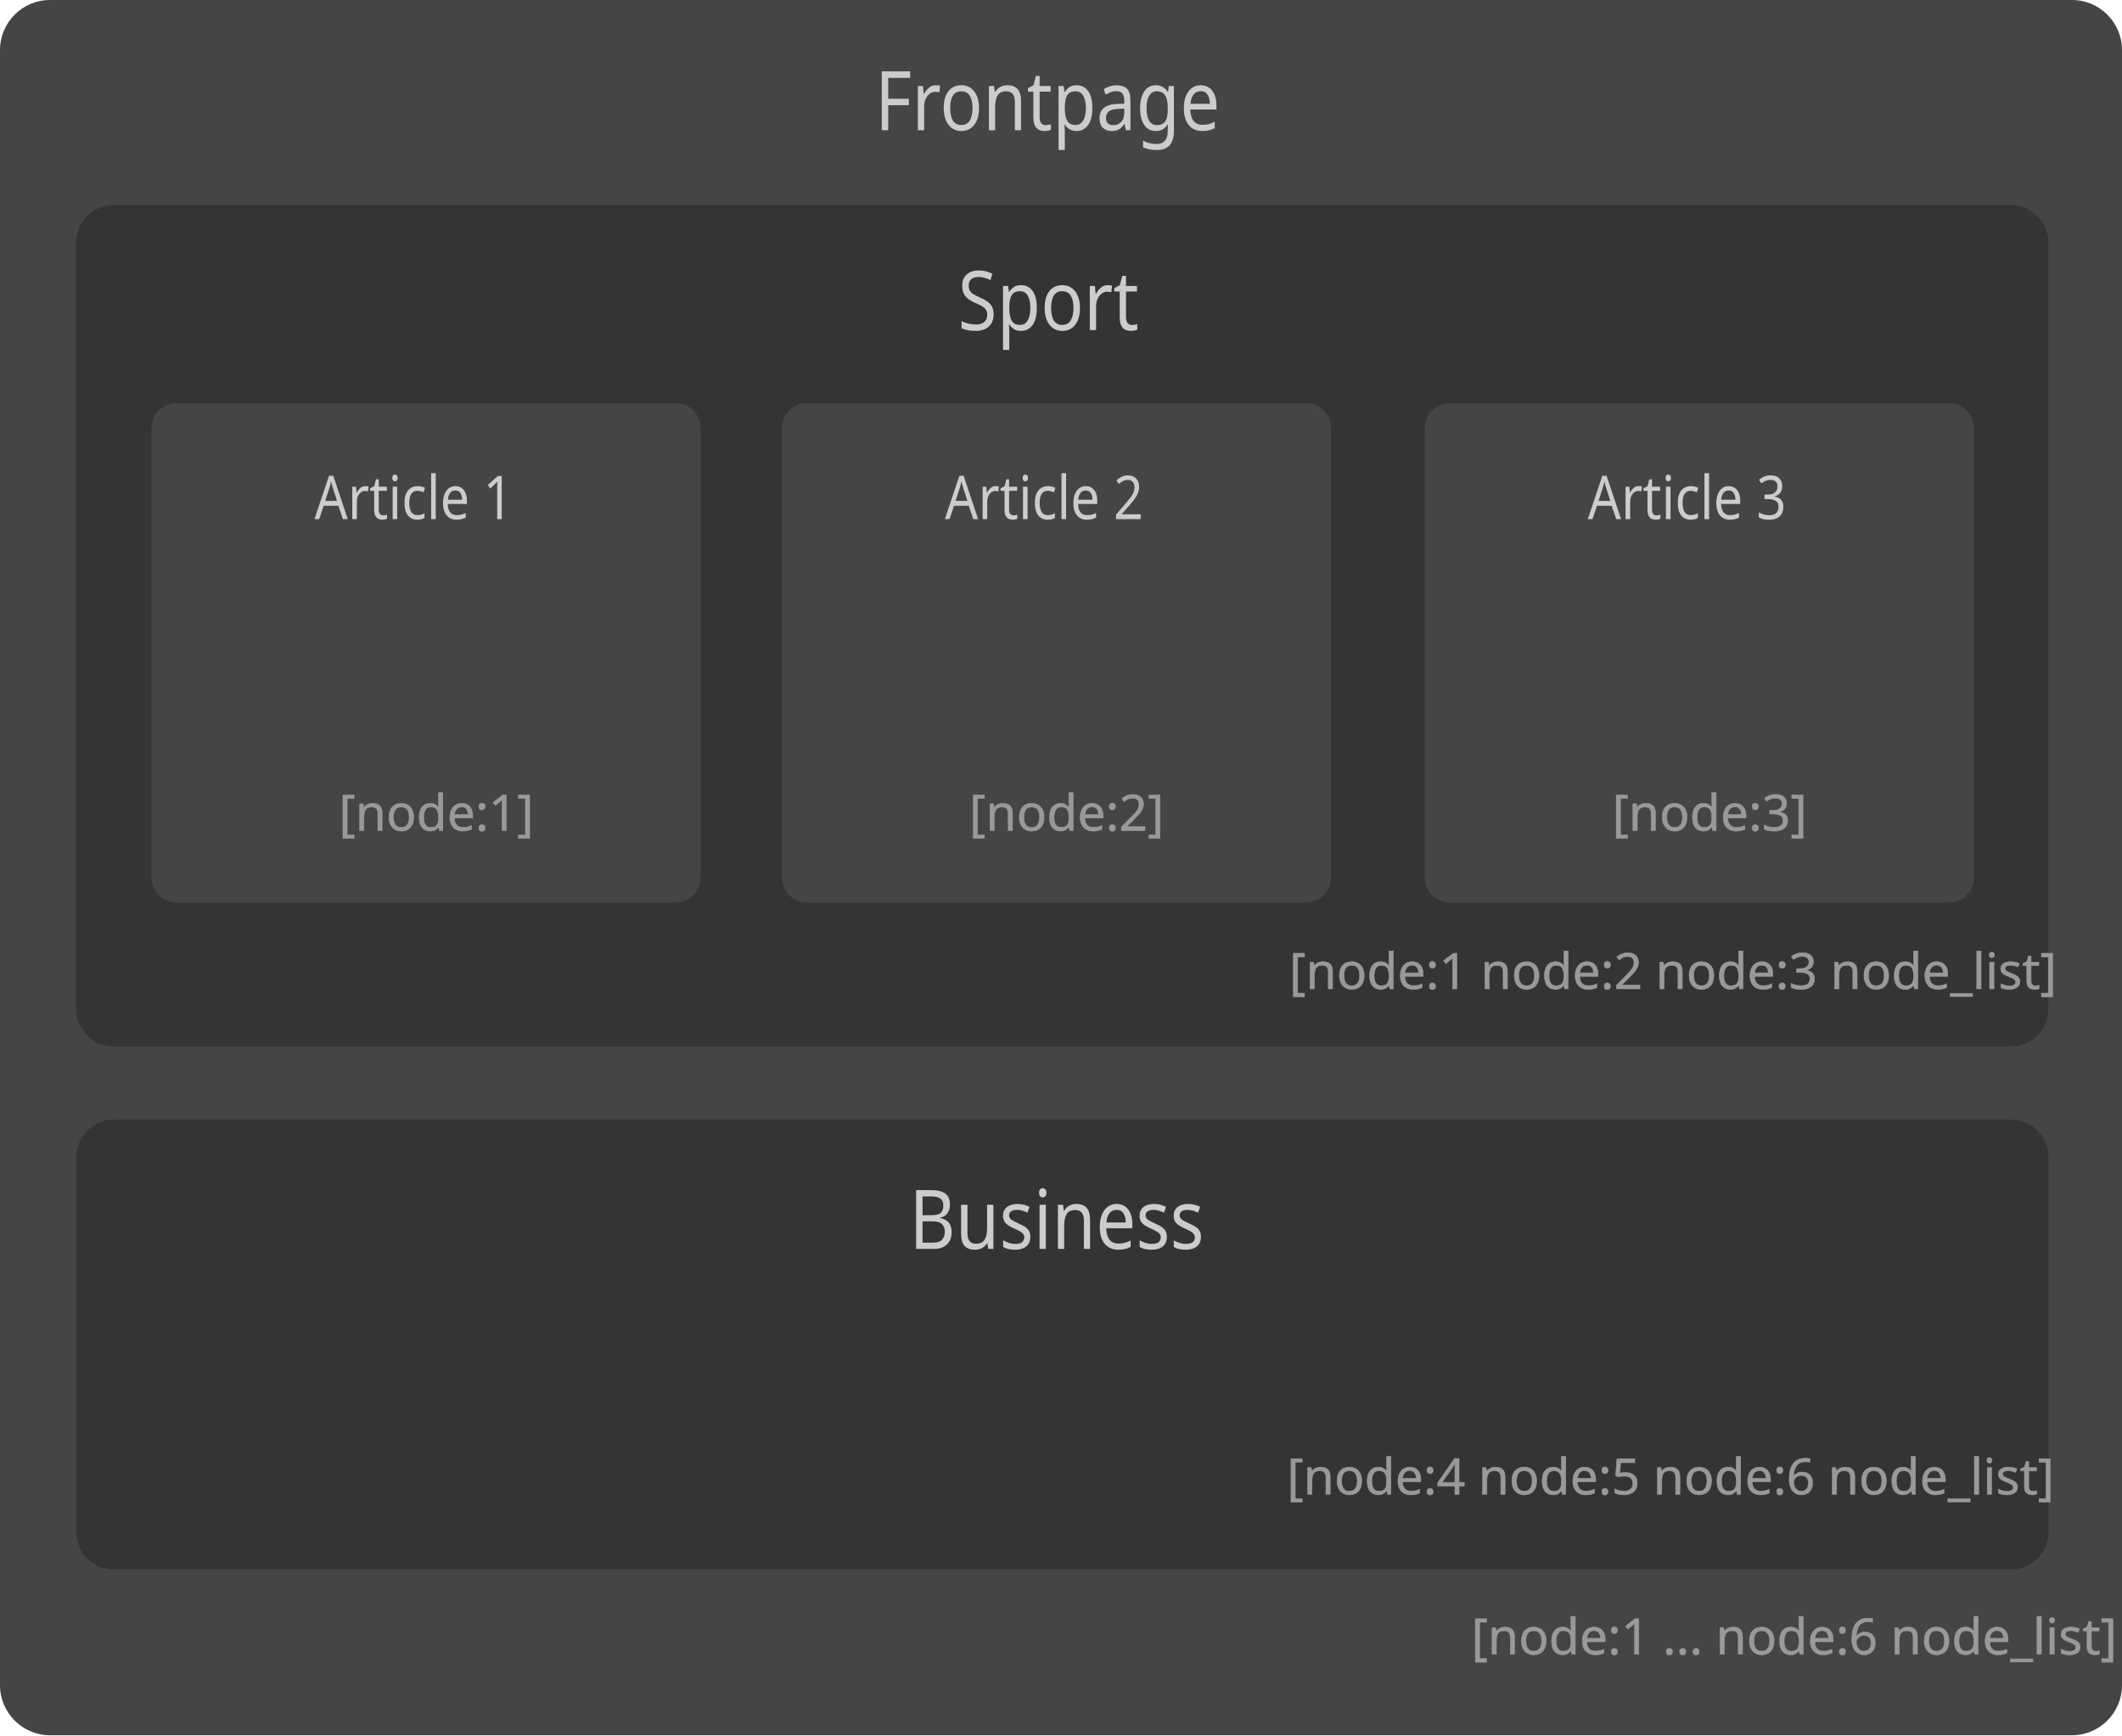
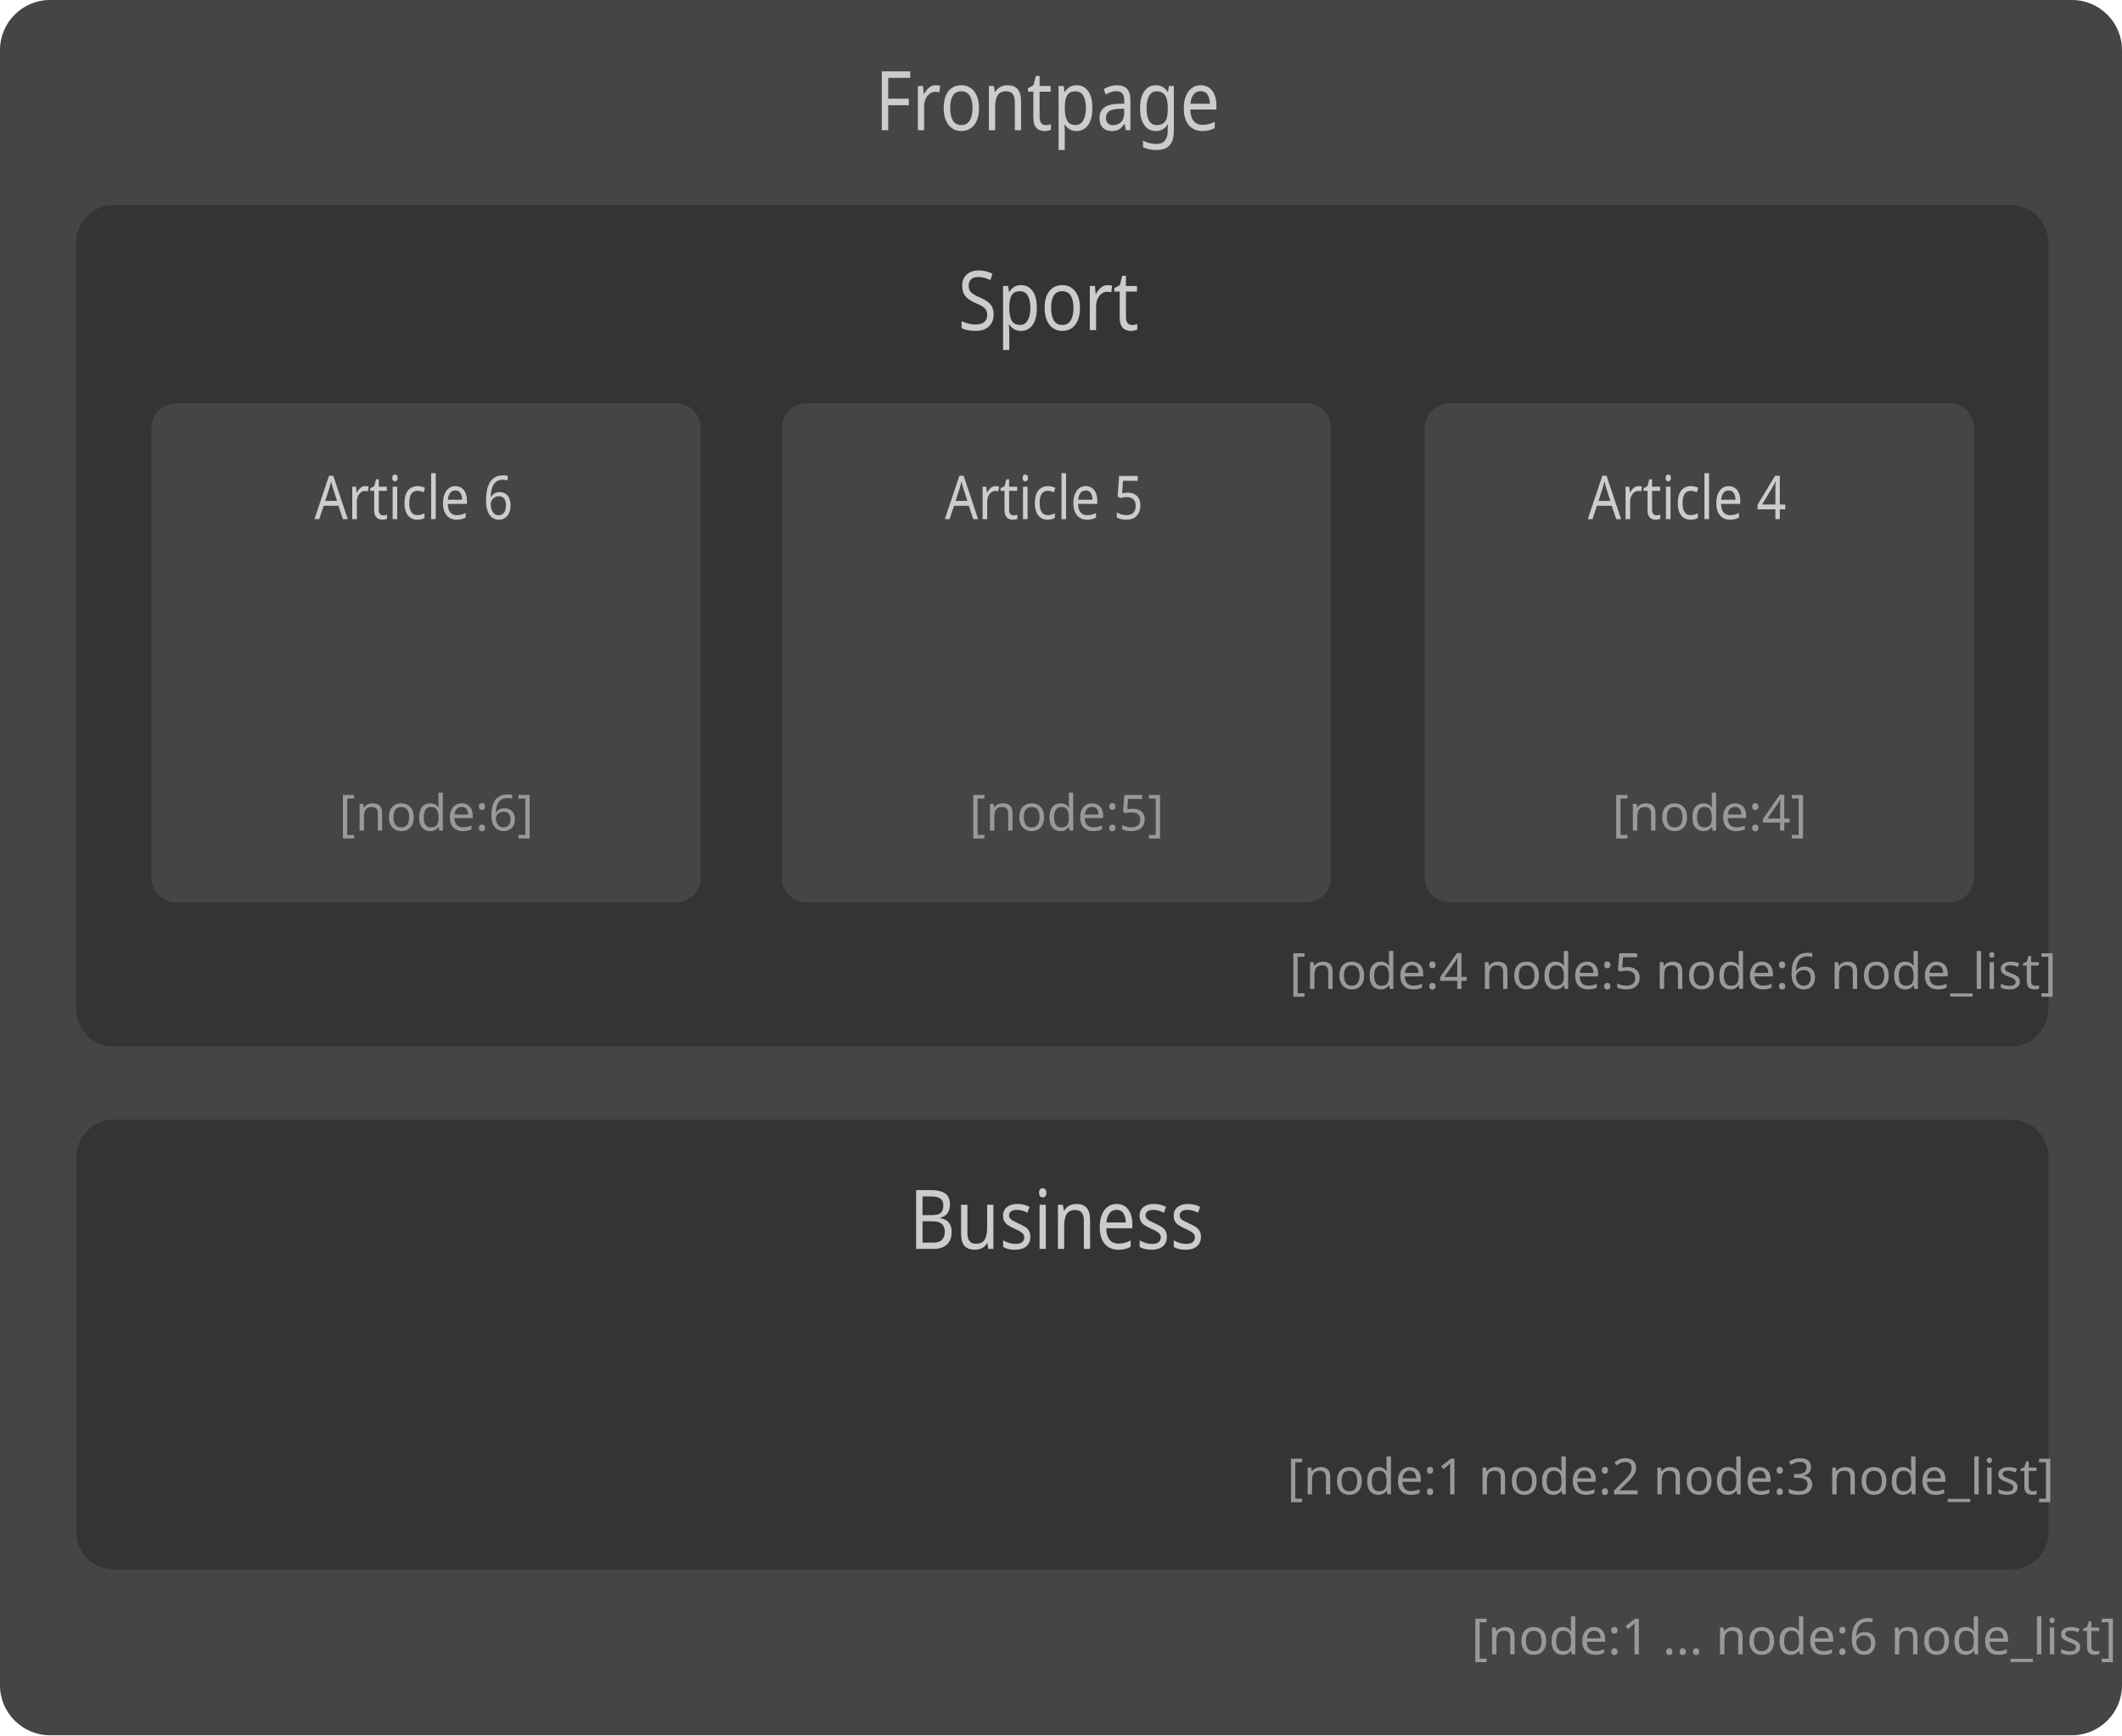
<svg xmlns="http://www.w3.org/2000/svg" version="1.1" id="Image-2" x="0px" y="0px" width="850px" height="695px" viewBox="0 0 850 695" enable-background="new 0 0 850 695" xml:space="preserve">
  <g>
    <g>
      <path fill="#454545" d="M850,675c0,11-9,20-20,20H20c-11,0-20-9-20-20V20C0,9,9,0,20,0h810c11,0,20,9,20,20V675z" />
    </g>
    <g>
      <path fill="#343434" d="M820.504,404.141c0,8.25-6.75,15-15,15H45.505c-8.25,0-15-6.75-15-15v-307c0-8.25,6.75-15,15-15h759.999    c8.25,0,15,6.75,15,15V404.141z" />
    </g>
    <g>
-       <path fill="#343434" d="M820.565,613.607c0,8.25-6.75,15-15,15H45.566c-8.25,0-15-6.75-15-15V463.421c0-8.25,6.75-15,15-15    h759.999c8.25,0,15,6.75,15,15V613.607z" />
+       <path fill="#343434" d="M820.565,613.607c0,8.25-6.75,15-15,15h-760c-8.25,0-15-6.75-15-15V463.421c0-8.25,6.75-15,15-15h760    c8.25,0,15,6.75,15,15V613.607z" />
    </g>
-     <text transform="matrix(0.95 0 0 1.1 364.2051 500.2148)" fill="#CCCCCC" font-family="'SourceSansPro-Black'" font-size="30">Business</text>
+     <text transform="matrix(0.8636 0 0 1 364.2051 500.2148)" fill="#CCCCCC" font-family="'SourceSansPro-Black'" font-size="33">Business</text>
    <g>
-       <text transform="matrix(0.95 0 0 1.1 383.709 132.2148)" fill="#CCCCCC" font-family="'SourceSansPro-Black'" font-size="30">Sport</text>
+       <text transform="matrix(0.8636 0 0 1 383.709 132.2148)" fill="#CCCCCC" font-family="'SourceSansPro-Black'" font-size="33">Sport</text>
    </g>
    <g>
-       <text transform="matrix(0.95 0 0 1.1 350.4585 52.1489)" fill="#CCCCCC" font-family="'SourceSansPro-Black'" font-size="30">Frontpage</text>
+       <text transform="matrix(0.8636 0 0 1 350.4585 52.1484)" fill="#CCCCCC" font-family="'SourceSansPro-Black'" font-size="33">Frontpage</text>
    </g>
    <g>
      <path fill="#454545" d="M280.683,351.465c0,5.5-4.5,10-10,10h-200c-5.5,0-10-4.5-10-10v-180c0-5.5,4.5-10,10-10h200    c5.5,0,10,4.5,10,10V351.465z" />
    </g>
    <g>
      <path fill="#454545" d="M533.183,351.465c0,5.5-4.5,10-10,10h-200c-5.5,0-10-4.5-10-10v-180c0-5.5,4.5-10,10-10h200    c5.5,0,10,4.5,10,10V351.465z" />
    </g>
    <g>
      <path fill="#454545" d="M790.724,351.465c0,5.5-4.5,10-10,10h-200c-5.5,0-10-4.5-10-10v-180c0-5.5,4.5-10,10-10h200    c5.5,0,10,4.5,10,10V351.465z" />
    </g>
-     <text transform="matrix(0.95 0 0 1.1 125.9678 207.9121)" fill="#CCCCCC" font-family="'SourceSansPro-Black'" font-size="22">Article 1</text>
-     <text transform="matrix(0.95 0 0 1.1 378.4668 207.9121)" fill="#CCCCCC" font-family="'SourceSansPro-Black'" font-size="22">Article 2</text>
-     <text transform="matrix(0.95 0 0 1.1 636.0088 207.9121)" fill="#CCCCCC" font-family="'SourceSansPro-Black'" font-size="22">Article 3</text>
-     <text transform="matrix(1 0 0 1 135.7627 332.6724)" fill="#999999" stroke="#999999" stroke-width="0.2" stroke-miterlimit="10" font-family="'SourceSansPro-Regular'" font-size="20">[node:1]</text>
-     <text transform="matrix(1 0 0 1 388.2627 332.6724)" fill="#999999" stroke="#999999" stroke-width="0.2" stroke-miterlimit="10" font-family="'SourceSansPro-Regular'" font-size="20">[node:2]</text>
-     <text transform="matrix(1 0 0 1 645.8037 332.6724)" fill="#999999" stroke="#999999" stroke-width="0.2" stroke-miterlimit="10" font-family="'SourceSansPro-Regular'" font-size="20">[node:3]</text>
-     <text transform="matrix(1 0 0 1 515.5283 598.5166)" fill="#999999" stroke="#999999" stroke-width="0.2" stroke-miterlimit="10" font-family="'SourceSansPro-Regular'" font-size="20">[node:4 node:5 node:6 node_list]</text>
-     <text transform="matrix(1 0 0 1 589.3809 662.5908)" fill="#999999" stroke="#999999" stroke-width="0.2" stroke-miterlimit="10" font-family="'SourceSansPro-Regular'" font-size="20">[node:1 ... node:6 node_list]</text>
-     <text transform="matrix(1 0 0 1 516.4785 396.0781)" fill="#999999" stroke="#999999" stroke-width="0.2" stroke-miterlimit="10" font-family="'SourceSansPro-Regular'" font-size="20">[node:1 node:2 node:3 node_list]</text>
+     <text transform="matrix(0.8636 0 0 1 125.9678 207.9121)" fill="#CCCCCC" font-family="'SourceSansPro-Black'" font-size="24.2">Article 6</text>
+     <text transform="matrix(0.8636 0 0 1 378.4668 207.9121)" fill="#CCCCCC" font-family="'SourceSansPro-Black'" font-size="24.2">Article 5</text>
+     <text transform="matrix(0.8636 0 0 1 636.0088 207.9121)" fill="#CCCCCC" font-family="'SourceSansPro-Black'" font-size="24.2">Article 4</text>
+     <text transform="matrix(1 0 0 1 135.7627 332.6729)" fill="#999999" font-family="'SourceSansPro-Regular'" font-size="20">[node:6]</text>
+     <text transform="matrix(1 0 0 1 388.2627 332.6729)" fill="#999999" font-family="'SourceSansPro-Regular'" font-size="20">[node:5]</text>
+     <text transform="matrix(1 0 0 1 645.8037 332.6729)" fill="#999999" font-family="'SourceSansPro-Regular'" font-size="20">[node:4]</text>
+     <text transform="matrix(1 0 0 1 515.5283 598.5166)" fill="#999999" font-family="'SourceSansPro-Regular'" font-size="20">[node:1 node:2 node:3 node_list]</text>
+     <text transform="matrix(1 0 0 1 589.3809 662.5908)" fill="#999999" font-family="'SourceSansPro-Regular'" font-size="20">[node:1 ... node:6 node_list]</text>
+     <text transform="matrix(1 0 0 1 516.4785 396.0781)" fill="#999999" font-family="'SourceSansPro-Regular'" font-size="20">[node:4 node:5 node:6 node_list]</text>
  </g>
</svg>
